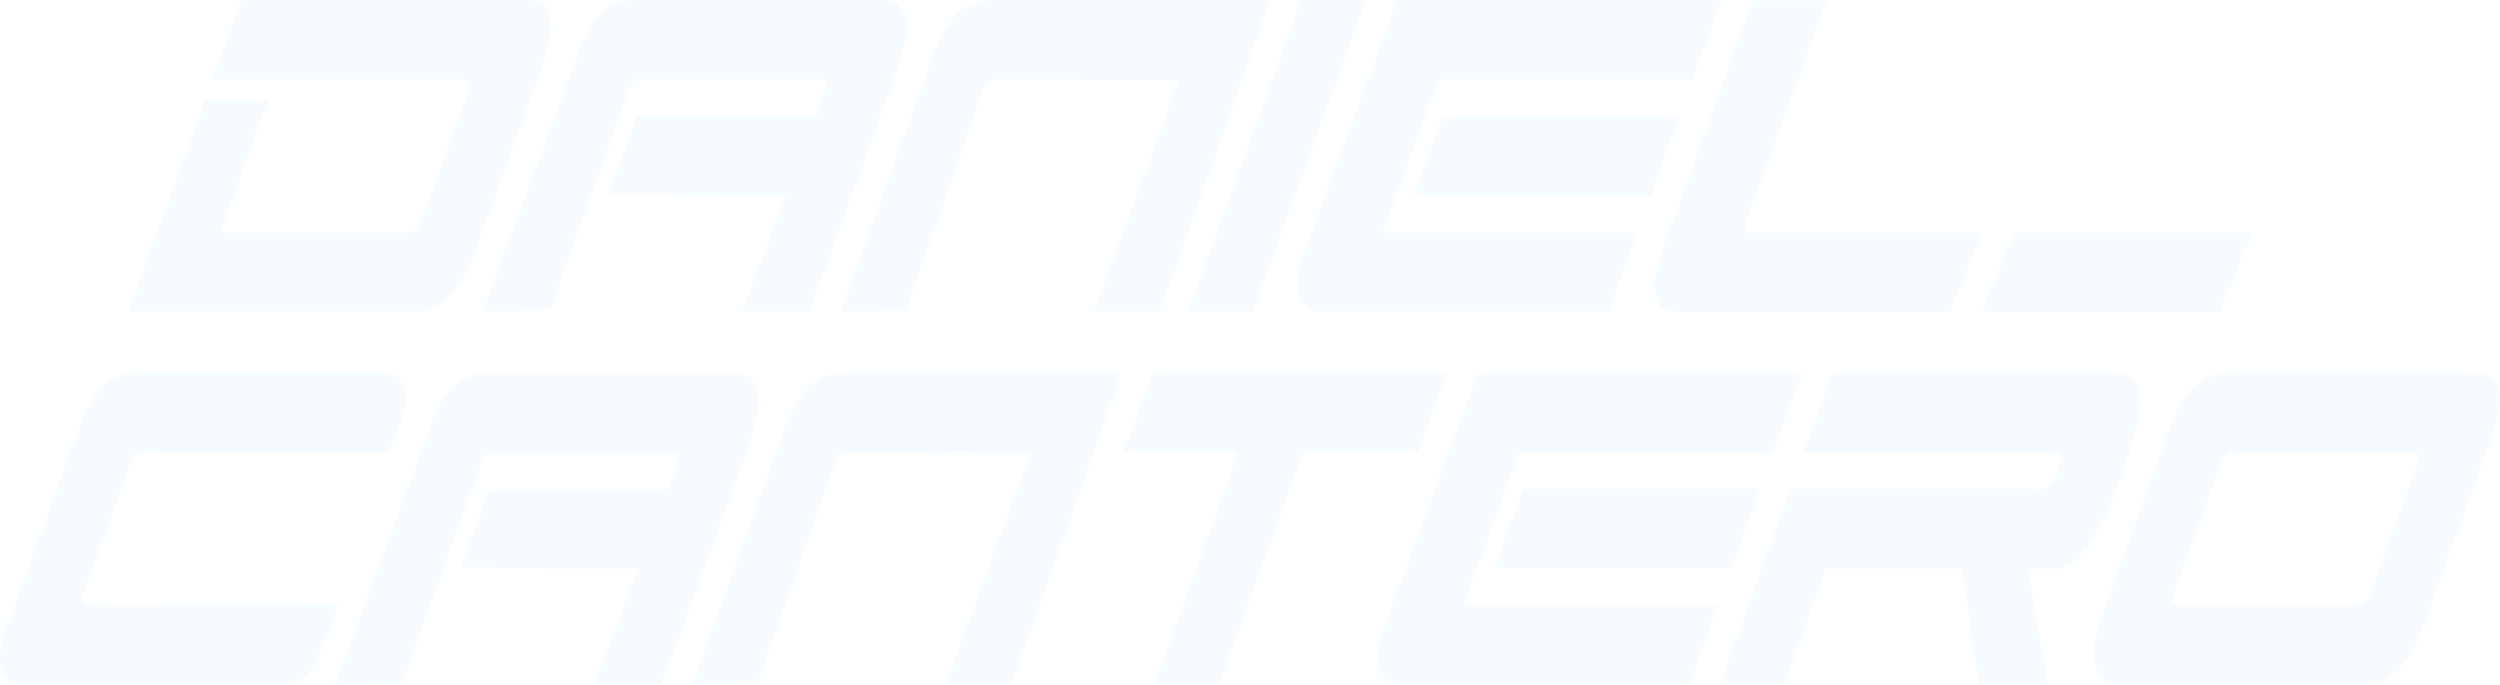
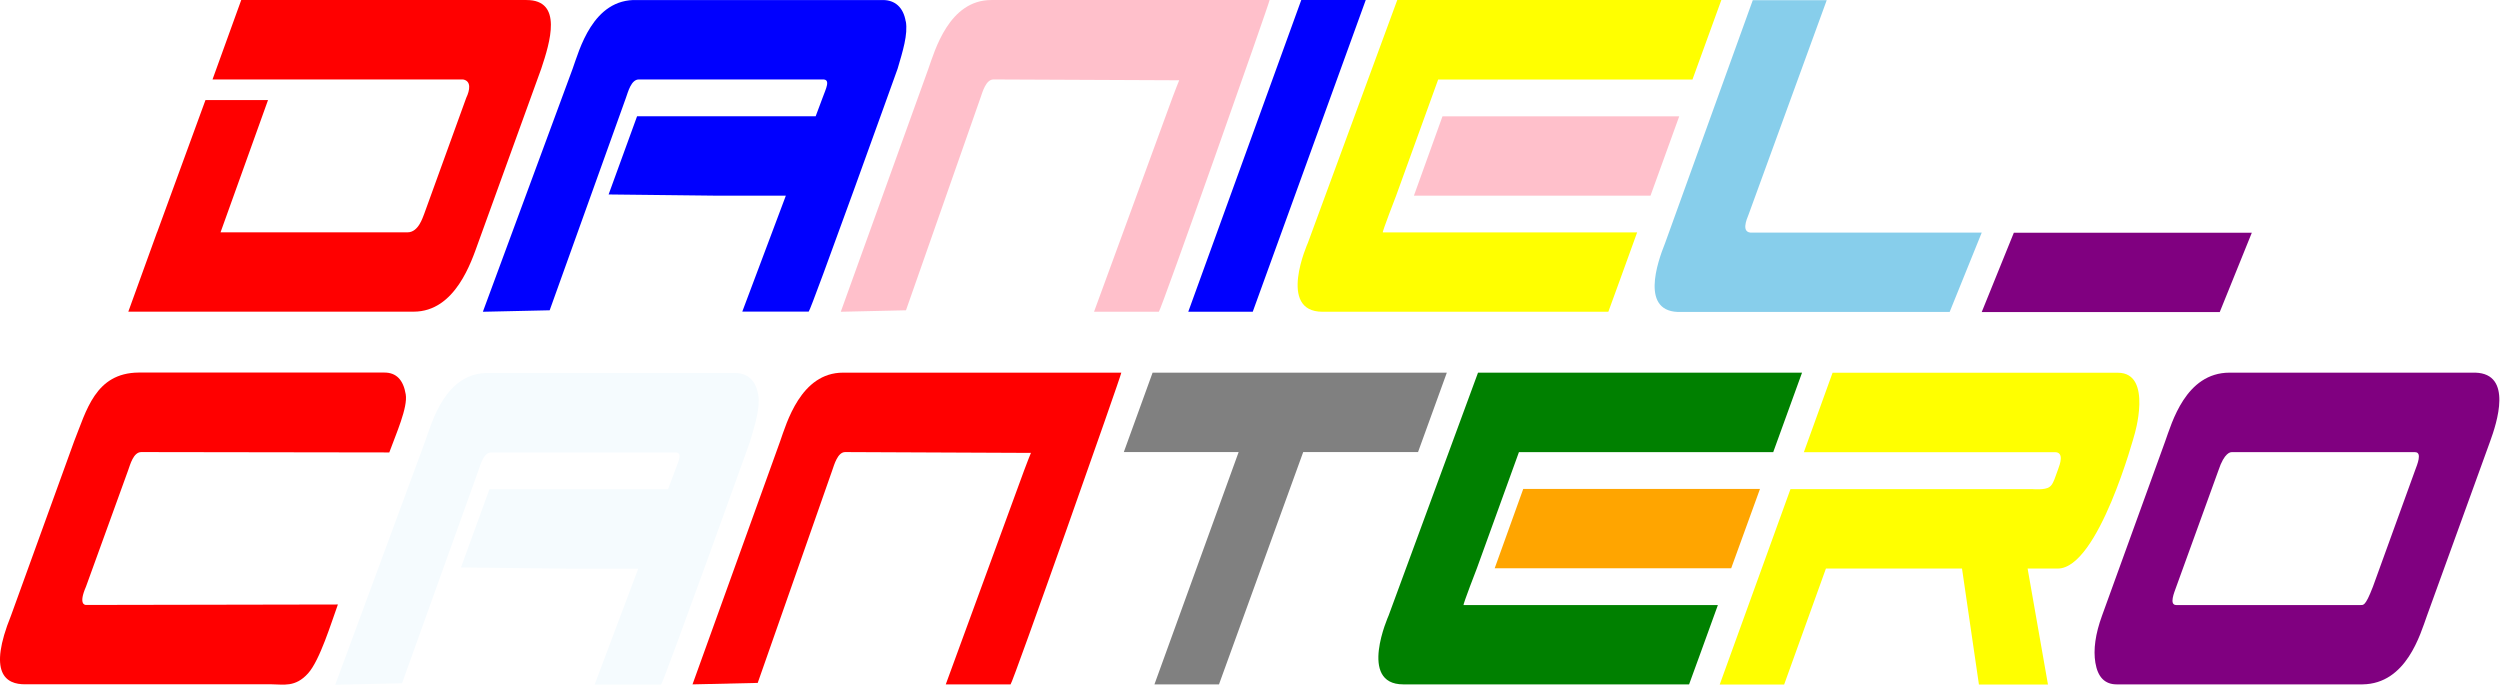
<svg xmlns="http://www.w3.org/2000/svg" width="646" height="177" viewBox="0 0 646 177" fill="none">
-   <path d="M136.064 0.008H62.334L54.915 20.53H119.652C121.849 20.933 121.413 23.327 120.481 25.27L109.602 55.296C109.229 56.173 108.13 60.035 105.312 60.035H56.987L69.255 25.863H53.091L40.596 60.035H40.575L33.156 80.534H106.887C117.683 80.534 121.828 67.524 123.548 62.784L139.856 17.758C142.136 10.933 145.493 0.008 136.064 0.008Z" fill="#F5FBFE" />
-   <path d="M444.792 0.008H361.052L337.947 62.784C337.947 62.784 329.969 80.558 341.739 80.558H415.594L418.392 72.88L423.034 60.059H357.322C357.074 60.059 360.762 50.556 360.762 50.556L368.181 30.057L371.621 20.554H437.332L444.792 0.008Z" fill="#F5FBFE" />
-   <path d="M372.737 30.057L365.359 50.556H426.491L433.909 30.057H372.737Z" fill="#F5FBFE" />
-   <path d="M465.659 96.293H381.92L358.814 159.07C358.814 159.07 350.836 176.843 362.606 176.843H436.461L439.259 169.165L443.901 156.344H378.19C377.941 156.344 381.63 146.841 381.63 146.841L389.048 126.342L392.488 116.839H458.199L465.639 96.317L465.659 96.293Z" fill="#F5FBFE" />
-   <path d="M393.604 126.342L386.227 146.841H447.337L454.777 126.342H393.604Z" fill="#F5FBFE" />
-   <path d="M307.047 80.558L336.245 0.008H352.906L323.708 80.558H307.047Z" fill="#F5FBFE" />
-   <path d="M452.792 60.108C449.828 60.274 451.258 56.838 451.859 55.368L472.022 0.057H452.916L430.246 62.857C428.339 67.597 423.573 81.034 434.473 80.607H503.79L512.079 60.108H452.771H452.792Z" fill="#F5FBFE" />
-   <path d="M520.388 60.107L512.078 80.63H573.583L581.872 60.131H520.367L520.388 60.107Z" fill="#F5FBFE" />
-   <path d="M6.636 176.82C1.352 176.915 -3.124 173.834 2.844 159.07L19.153 114.043C22.323 106.175 24.582 96.364 35.814 96.269H99.328C102.395 96.269 104.219 98.142 104.84 101.886C105.421 105.275 102.312 112.171 100.592 116.911L36.518 116.816C34.446 116.816 33.638 120.086 33.099 121.556L22.22 151.581C20.21 156.202 21.971 156.321 22.22 156.321L87.309 156.202C85.589 160.942 82.647 170.611 79.621 173.976C76.305 177.697 73.197 176.82 70.151 176.82H6.636Z" fill="#F5FBFE" />
-   <path d="M298.307 176.843L320.065 116.816H290.391L297.83 96.293H373.861L366.421 116.816H336.747L314.988 176.843H298.307Z" fill="#F5FBFE" />
-   <path d="M444.38 176.869L462.657 126.391H525.115C525.447 126.391 528.41 126.676 529.55 125.846C530.13 125.42 530.358 125.112 530.876 123.832C530.938 123.69 529.902 126.534 531.829 121.225C532.285 119.993 533.445 116.841 531 116.841H466.118L473.537 96.318H547.267C556.468 96.318 551.412 112.836 551.536 112.338C551.536 112.338 542.252 146.914 531.725 146.914H523.934L529.197 176.892H511.355L506.983 146.914H471.817L461.02 176.892H444.359L444.38 176.869Z" fill="#F5FBFE" />
-   <path d="M546.956 176.843C543.889 176.843 542.065 174.971 541.444 171.25C540.884 167.862 541.444 163.809 543.163 159.093L559.472 114.067C561.192 109.327 564.756 96.293 576.133 96.293H639.647C649.366 96.601 645.16 109.351 643.44 114.067L627.131 159.093C625.411 163.833 621.847 176.701 610.47 176.843H546.956ZM609.745 156.344C610.636 156.249 611.05 157.103 613.164 151.605L624.043 121.579C624.582 120.11 625.991 116.839 624.043 116.839H576.651C576.423 116.839 574.786 116.839 573.232 121.579L562.353 151.605C561.834 153.074 560.425 156.344 562.353 156.344H609.745Z" fill="#F5FBFE" />
-   <path d="M328.04 0.008H256.154C245.233 0.008 241.565 13.042 239.887 17.782L217.258 80.558L234.105 80.179L253.356 25.27C253.874 23.801 254.745 20.554 256.693 20.53L304.707 20.744C304.707 20.744 303.463 23.801 302.945 25.27L282.699 80.558H299.443C299.878 80.558 328.123 0.505 328.061 0.008L328.04 0.008Z" fill="#F5FBFE" />
-   <path d="M289.728 96.293H217.841C206.921 96.293 203.253 109.327 201.574 114.067L178.945 176.843L195.793 176.464L215.044 121.555C215.562 120.086 216.432 116.839 218.38 116.816L266.394 117.029C266.394 117.029 265.151 120.086 264.633 121.555L244.387 176.843H261.131C261.566 176.843 289.811 96.791 289.749 96.293H289.728Z" fill="#F5FBFE" />
-   <path d="M234.043 5.578C233.442 1.834 231.204 0.009 228.137 0.009H164.623C153.143 -0.394 149.682 13.043 147.962 17.782L124.773 80.559L142.035 80.18L161.742 25.271C162.281 23.802 163.089 20.437 165.162 20.532H212.554C214.73 20.437 213.424 22.878 212.554 25.271L210.772 30.035H164.623L157.266 50.249L184.682 50.557H203.063L200.556 57.24L191.811 80.512H208.969C209.425 80.512 231.95 17.735 231.95 17.735C233.276 13.232 234.644 8.896 234.064 5.507L234.043 5.578Z" fill="#F5FBFE" />
+   <path d="M136.064 0.008H62.334L54.915 20.53H119.652C121.849 20.933 121.413 23.327 120.481 25.27L109.602 55.296C109.229 56.173 108.13 60.035 105.312 60.035H56.987L69.255 25.863H53.091L40.596 60.035H40.575L33.156 80.534H106.887C117.683 80.534 121.828 67.524 123.548 62.784L139.856 17.758C142.136 10.933 145.493 0.008 136.064 0.008Z" fill="red" />
+   <path d="M444.792 0.008H361.052L337.947 62.784C337.947 62.784 329.969 80.558 341.739 80.558H415.594L418.392 72.88L423.034 60.059H357.322C357.074 60.059 360.762 50.556 360.762 50.556L368.181 30.057L371.621 20.554H437.332L444.792 0.008Z" fill="yellow" />
+   <path d="M372.737 30.057L365.359 50.556H426.491L433.909 30.057H372.737Z" fill="pink" />
+   <path d="M465.659 96.293H381.92L358.814 159.07C358.814 159.07 350.836 176.843 362.606 176.843H436.461L439.259 169.165L443.901 156.344H378.19C377.941 156.344 381.63 146.841 381.63 146.841L389.048 126.342L392.488 116.839H458.199L465.639 96.317L465.659 96.293Z" fill="green" />
+   <path d="M393.604 126.342L386.227 146.841H447.337L454.777 126.342H393.604Z" fill="orange" />
+   <path d="M307.047 80.558L336.245 0.008H352.906L323.708 80.558H307.047Z" fill="blue" />
+   <path d="M452.792 60.108C449.828 60.274 451.258 56.838 451.859 55.368L472.022 0.057H452.916L430.246 62.857C428.339 67.597 423.573 81.034 434.473 80.607H503.79L512.079 60.108H452.771H452.792Z" fill="skyblue" />
+   <path d="M520.388 60.107L512.078 80.63H573.583L581.872 60.131H520.367L520.388 60.107Z" fill="purple" />
+   <path d="M6.636 176.82C1.352 176.915 -3.124 173.834 2.844 159.07L19.153 114.043C22.323 106.175 24.582 96.364 35.814 96.269H99.328C102.395 96.269 104.219 98.142 104.84 101.886C105.421 105.275 102.312 112.171 100.592 116.911L36.518 116.816C34.446 116.816 33.638 120.086 33.099 121.556L22.22 151.581C20.21 156.202 21.971 156.321 22.22 156.321L87.309 156.202C85.589 160.942 82.647 170.611 79.621 173.976C76.305 177.697 73.197 176.82 70.151 176.82H6.636Z" fill="red" />
+   <path d="M298.307 176.843L320.065 116.816H290.391L297.83 96.293H373.861L366.421 116.816H336.747L314.988 176.843H298.307Z" fill="gray" />
+   <path d="M444.38 176.869L462.657 126.391H525.115C525.447 126.391 528.41 126.676 529.55 125.846C530.13 125.42 530.358 125.112 530.876 123.832C530.938 123.69 529.902 126.534 531.829 121.225C532.285 119.993 533.445 116.841 531 116.841H466.118L473.537 96.318H547.267C556.468 96.318 551.412 112.836 551.536 112.338C551.536 112.338 542.252 146.914 531.725 146.914H523.934L529.197 176.892H511.355L506.983 146.914H471.817L461.02 176.892H444.359L444.38 176.869Z" fill="yellow" />
+   <path d="M546.956 176.843C543.889 176.843 542.065 174.971 541.444 171.25C540.884 167.862 541.444 163.809 543.163 159.093L559.472 114.067C561.192 109.327 564.756 96.293 576.133 96.293H639.647C649.366 96.601 645.16 109.351 643.44 114.067L627.131 159.093C625.411 163.833 621.847 176.701 610.47 176.843H546.956ZM609.745 156.344C610.636 156.249 611.05 157.103 613.164 151.605L624.043 121.579C624.582 120.11 625.991 116.839 624.043 116.839H576.651C576.423 116.839 574.786 116.839 573.232 121.579L562.353 151.605C561.834 153.074 560.425 156.344 562.353 156.344H609.745Z" fill="purple" />
+   <path d="M328.04 0.008H256.154C245.233 0.008 241.565 13.042 239.887 17.782L217.258 80.558L234.105 80.179L253.356 25.27C253.874 23.801 254.745 20.554 256.693 20.53L304.707 20.744C304.707 20.744 303.463 23.801 302.945 25.27L282.699 80.558H299.443C299.878 80.558 328.123 0.505 328.061 0.008L328.04 0.008Z" fill="pink" />
+   <path d="M289.728 96.293H217.841C206.921 96.293 203.253 109.327 201.574 114.067L178.945 176.843L195.793 176.464L215.044 121.555C215.562 120.086 216.432 116.839 218.38 116.816L266.394 117.029C266.394 117.029 265.151 120.086 264.633 121.555L244.387 176.843H261.131C261.566 176.843 289.811 96.791 289.749 96.293H289.728Z" fill="red" />
+   <path d="M234.043 5.578C233.442 1.834 231.204 0.009 228.137 0.009H164.623C153.143 -0.394 149.682 13.043 147.962 17.782L124.773 80.559L142.035 80.18L161.742 25.271C162.281 23.802 163.089 20.437 165.162 20.532H212.554C214.73 20.437 213.424 22.878 212.554 25.271L210.772 30.035H164.623L157.266 50.249L184.682 50.557H203.063L200.556 57.24L191.811 80.512H208.969C209.425 80.512 231.95 17.735 231.95 17.735C233.276 13.232 234.644 8.896 234.064 5.507L234.043 5.578Z" fill="blue" />
  <path d="M195.895 101.935C195.294 98.191 193.056 96.39 189.989 96.39H126.474C114.994 95.987 111.533 109.424 109.813 114.163L86.625 176.94L103.887 176.561L123.594 121.652C124.133 120.183 124.941 116.818 127.013 116.912H174.406C176.581 116.818 175.276 119.259 174.406 121.652L172.623 126.415H126.474L119.118 146.63L146.534 146.938H164.915L162.407 153.621L153.662 176.893H170.821C171.276 176.893 193.802 114.116 193.802 114.116C195.128 109.613 196.496 105.277 195.915 101.888L195.895 101.935Z" fill="#F5FBFE" />
</svg>
